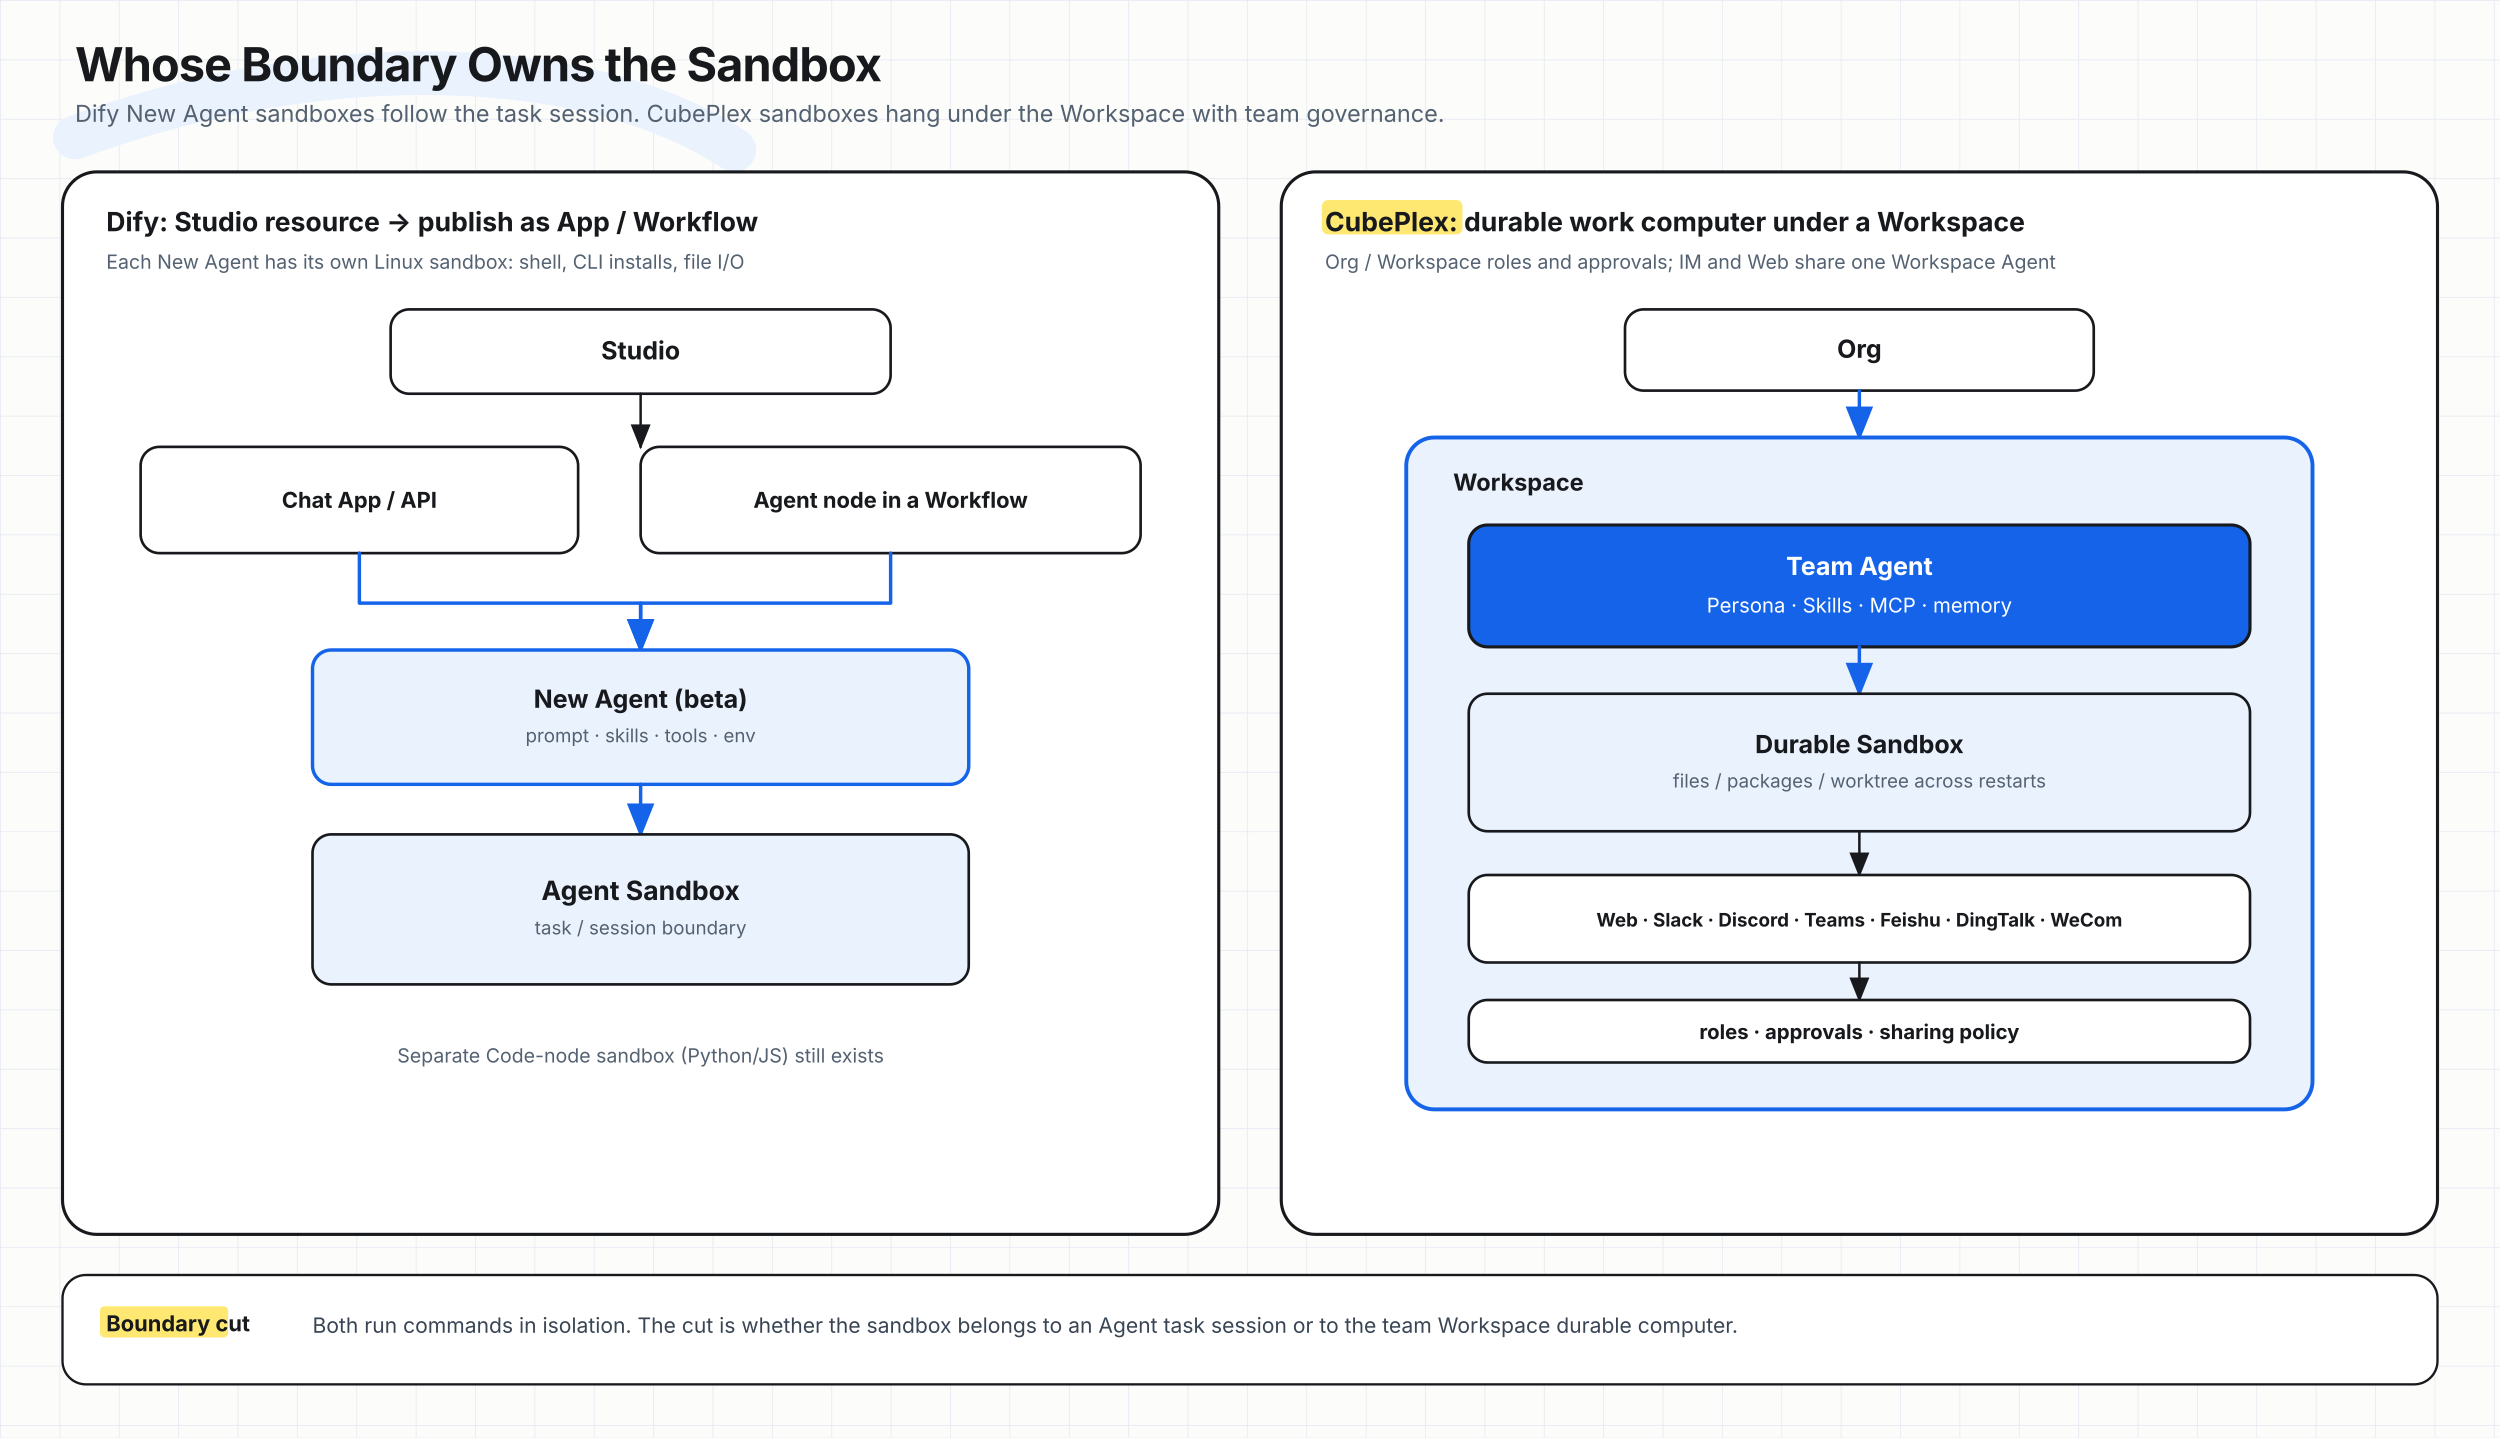
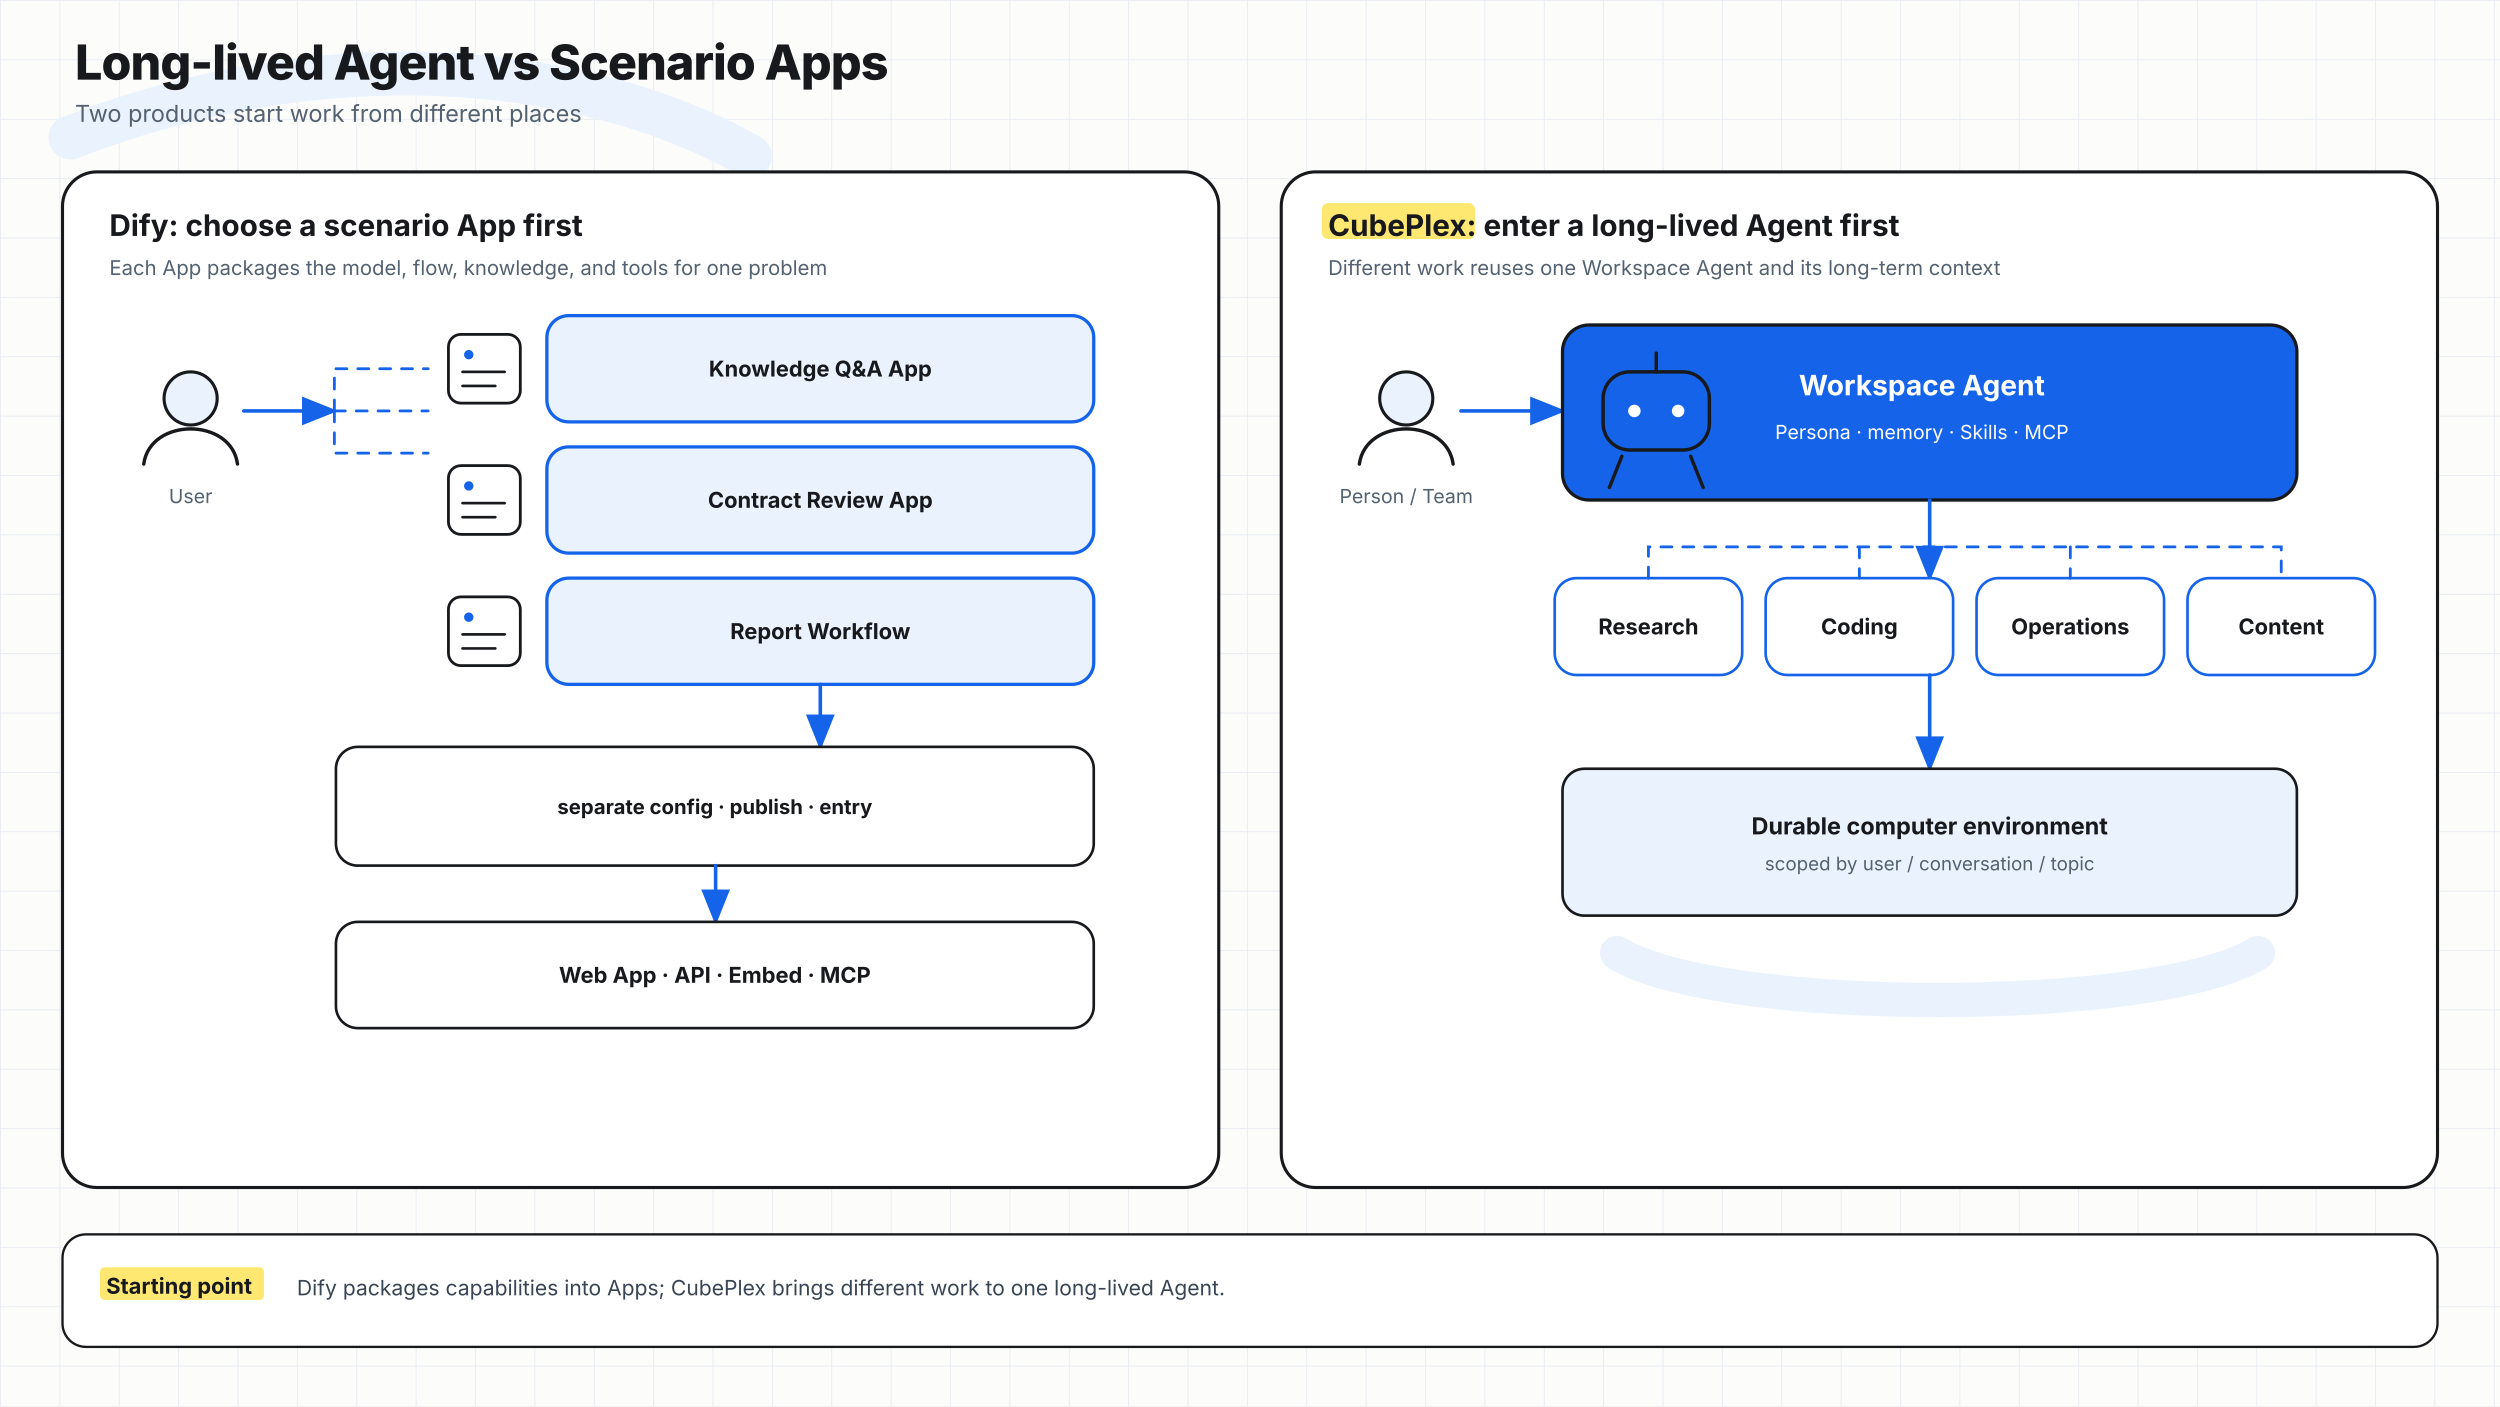
- <svg xmlns="http://www.w3.org/2000/svg" viewBox="0 0 1600 920" role="img" aria-labelledby="title desc">
+ <svg xmlns="http://www.w3.org/2000/svg" viewBox="0 0 1600 900" role="img" aria-labelledby="title desc">
  <defs>
    <pattern id="grid" width="38" height="38" patternUnits="userSpaceOnUse">
      <path d="M38 0H0V38" fill="none" stroke="#E6EBF2" stroke-width="1" />
    </pattern>
    <marker id="arrow-blue" markerWidth="10" markerHeight="8" refX="9" refY="4" orient="auto">
      <path d="M0 0L10 4 0 8Z" fill="#1463E9" />
    </marker>
-     <marker id="arrow-ink" markerWidth="10" markerHeight="8" refX="9" refY="4" orient="auto">
-       <path d="M0 0L10 4 0 8Z" fill="#17191C" />
-     </marker>
    <style>
      text { font-family: Inter, 'PingFang SC', 'Noto Sans SC', sans-serif; }
-       .title { fill:#17191C; font-size:30px; font-weight:750; letter-spacing:-.6px; }
+       .title { fill:#17191C; font-size:31px; font-weight:760; letter-spacing:-.6px; }
      .subtitle { fill:#536171; font-size:15px; }
      .panel { fill:#FFFFFF; stroke:#17191C; stroke-width:2; }
-       .panel-title { fill:#17191C; font-size:17px; font-weight:700; }
-       .panel-copy { fill:#536171; font-size:12.5px; }
-       .entry { fill:#FFFFFF; stroke:#17191C; stroke-width:1.7; }
-       .key { fill:#EAF2FE; stroke:#1463E9; stroke-width:2.2; }
-       .agent { fill:#1463E9; stroke:#17191C; stroke-width:2; }
-       .sandbox { fill:#EAF2FE; stroke:#17191C; stroke-width:1.7; }
-       .workspace { fill:#EAF2FE; stroke:#1463E9; stroke-width:2.5; }
-       .box-title { fill:#17191C; font-weight:700; }
-       .agent .box-title, .agent-title { fill:#FFFFFF; }
-       .box-sub { fill:#536171; font-size:12px; }
-       .agent-copy { fill:#FFFFFF; font-size:13px; }
-       .line-blue { fill:none; stroke:#1463E9; stroke-width:2.2; marker-end:url(#arrow-blue); stroke-linecap:round; stroke-linejoin:round; }
-       .line-ink { fill:none; stroke:#17191C; stroke-width:1.6; marker-end:url(#arrow-ink); stroke-linecap:round; stroke-linejoin:round; }
-       .note { fill:#536171; font-size:12.5px; }
+       .panel-title { fill:#17191C; font-size:19px; font-weight:730; }
+       .panel-sub { fill:#536171; font-size:13px; }
+       .card { fill:#FFFFFF; stroke:#17191C; stroke-width:1.7; }
+       .app-card { fill:#EAF2FE; stroke:#1463E9; stroke-width:2.1; }
+       .agent-card { fill:#1463E9; stroke:#17191C; stroke-width:2.1; }
+       .computer-card { fill:#EAF2FE; stroke:#17191C; stroke-width:1.7; }
+       .task-card { fill:#FFFFFF; stroke:#1463E9; stroke-width:1.7; }
+       .card-title { fill:#17191C; font-weight:700; }
+       .agent-card + text, .agent-title { fill:#FFFFFF; }
+       .card-sub { fill:#536171; font-size:12px; }
+       .agent-sub { fill:#FFFFFF; font-size:12.5px; }
+       .line { fill:none; stroke:#1463E9; stroke-width:2.3; marker-end:url(#arrow-blue); stroke-linecap:round; stroke-linejoin:round; }
+       .line-dashed { fill:none; stroke:#1463E9; stroke-width:1.8; stroke-dasharray:7 7; stroke-linecap:round; }
+       .label { fill:#536171; font-size:12.5px; }
      .chip { fill:#FFE24A; opacity:.78; }
      .foot { fill:#FFFFFF; stroke:#17191C; stroke-width:1.5; }
      .foot-title { fill:#17191C; font-size:14px; font-weight:750; }
      .foot-copy { fill:#394554; font-size:13.5px; }
+       .icon-fill { fill:#EAF2FE; stroke:#17191C; stroke-width:2; }
+       .icon-line { fill:none; stroke:#17191C; stroke-width:2.2; stroke-linecap:round; stroke-linejoin:round; }
+       .icon-line-small { fill:none; stroke:#17191C; stroke-width:1.7; stroke-linecap:round; }
+       .icon-box { fill:#FFFFFF; stroke:#17191C; stroke-width:1.8; }
+       .agent-head { fill:#1463E9; stroke:#17191C; stroke-width:2.2; }
    </style>
  </defs>
-   <rect width="1600" height="920" fill="#FCFCFA" />
-   <rect width="1600" height="920" fill="url(#grid)" />
-   <path d="M48 88C210 28 380 36 470 96" fill="none" stroke="#EAF2FE" stroke-width="28" stroke-linecap="round" />
-   <text x="48" y="52" class="title">Whose Boundary Owns the Sandbox</text>
-   <text x="48" y="78" class="subtitle">Dify New Agent sandboxes follow the task session. CubePlex sandboxes hang under the Workspace with team governance.</text>
-   <rect x="40" y="110" width="740" height="680" rx="22" class="panel" />
-   <text x="68" y="148" class="panel-title">Dify: Studio resource → publish as App / Workflow</text>
-   <text x="68" y="172" class="panel-copy">Each New Agent has its own Linux sandbox: shell, CLI installs, file I/O</text>
-   <rect x="250" y="198" width="320" height="54" rx="12" class="entry" />
-   <text x="410" y="230" text-anchor="middle" class="box-title" style="font-size:16px">Studio</text>
-   <path d="M410 252V286" class="line-ink" />
-   <rect x="90" y="286" width="280" height="68" rx="12" class="entry" />
-   <text x="230" y="325" text-anchor="middle" class="box-title" style="font-size:14px">Chat App / API</text>
-   <rect x="410" y="286" width="320" height="68" rx="12" class="entry" />
-   <text x="570" y="325" text-anchor="middle" class="box-title" style="font-size:14px">Agent node in a Workflow</text>
-   <path d="M230 354V386H410V416" class="line-blue" />
-   <path d="M570 354V386H410V416" class="line-blue" />
-   <rect x="200" y="416" width="420" height="86" rx="12" class="key" />
-   <text x="410" y="453" text-anchor="middle" class="box-title" style="font-size:16px">New Agent (beta)</text>
-   <text x="410" y="475" text-anchor="middle" class="box-sub">prompt · skills · tools · env</text>
-   <path d="M410 502V534" class="line-blue" />
-   <rect x="200" y="534" width="420" height="96" rx="12" class="sandbox" />
-   <text x="410" y="576" text-anchor="middle" class="box-title" style="font-size:17px">Agent Sandbox</text>
-   <text x="410" y="598" text-anchor="middle" class="box-sub">task / session boundary</text>
-   <text x="410" y="680" text-anchor="middle" class="note">Separate Code-node sandbox (Python/JS) still exists</text>
-   <rect x="820" y="110" width="740" height="680" rx="22" class="panel" />
-   <rect x="846" y="128" width="90" height="22" rx="4" class="chip" />
-   <text x="848" y="148" class="panel-title">CubePlex: durable work computer under a Workspace</text>
-   <text x="848" y="172" class="panel-copy">Org / Workspace roles and approvals; IM and Web share one Workspace Agent</text>
-   <rect x="1040" y="198" width="300" height="52" rx="12" class="entry" />
-   <text x="1190" y="229" text-anchor="middle" class="box-title" style="font-size:16px">Org</text>
-   <path d="M1190 250V280" class="line-blue" />
-   <rect x="900" y="280" width="580" height="430" rx="18" class="workspace" />
-   <text x="930" y="314" class="box-title" style="font-size:15px">Workspace</text>
-   <rect x="940" y="336" width="500" height="78" rx="12" class="agent" />
-   <text x="1190" y="368" text-anchor="middle" class="agent-title" style="font-size:16px;font-weight:700">Team Agent</text>
-   <text x="1190" y="392" text-anchor="middle" class="agent-copy">Persona · Skills · MCP · memory</text>
-   <path d="M1190 414V444" class="line-blue" />
-   <rect x="940" y="444" width="500" height="88" rx="12" class="sandbox" />
-   <text x="1190" y="482" text-anchor="middle" class="box-title" style="font-size:16px">Durable Sandbox</text>
-   <text x="1190" y="504" text-anchor="middle" class="box-sub">files / packages / worktree across restarts</text>
-   <path d="M1190 532V560" class="line-ink" />
-   <rect x="940" y="560" width="500" height="56" rx="12" class="entry" />
-   <text x="1190" y="593" text-anchor="middle" class="box-title" style="font-size:12px">Web · Slack · Discord · Teams · Feishu · DingTalk · WeCom</text>
-   <path d="M1190 616V640" class="line-ink" />
-   <rect x="940" y="640" width="500" height="40" rx="12" class="entry" />
-   <text x="1190" y="665" text-anchor="middle" class="box-title" style="font-size:13px">roles · approvals · sharing policy</text>
-   <rect x="40" y="816" width="1520" height="70" rx="15" class="foot" />
-   <rect x="64" y="836" width="82" height="20" rx="3" class="chip" />
-   <text x="68" y="852" class="foot-title">Boundary cut</text>
-   <text x="200" y="853" class="foot-copy">Both run commands in isolation. The cut is whether the sandbox belongs to an Agent task session or to the team Workspace durable computer.</text>
+   <rect width="1600" height="900" fill="#FCFCFA" />
+   <rect width="1600" height="900" fill="url(#grid)" />
+   <path d="M45 88C205 26 370 38 480 100" fill="none" stroke="#EAF2FE" stroke-width="28" stroke-linecap="round" />
+   <text x="48" y="51" class="title">Long-lived Agent vs Scenario Apps</text>
+   <text x="48" y="78" class="subtitle">Two products start work from different places</text>
+   <rect x="40" y="110" width="740" height="650" rx="22" class="panel" />
+   <text x="70" y="151" class="panel-title">Dify: choose a scenario App first</text>
+   <text x="70" y="176" class="panel-sub">Each App packages the model, flow, knowledge, and tools for one problem</text>
+   <circle cx="122" cy="255" r="17" class="icon-fill" />
+   <path d="M92 297C96 267 148 267 152 297" class="icon-line" />
+   <text x="122" y="322" text-anchor="middle" class="label">User</text>
+   <path d="M156 263H214" class="line" />
+   <path d="M214 263V236H274M214 263H274M214 263V290H274" class="line-dashed" />
+   <rect x="287" y="214" width="46" height="44" rx="8" class="icon-box" />
+   <circle cx="300" cy="227" r="3" fill="#1463E9" />
+   <path d="M296 238H323M296 247H317" class="icon-line-small" />
+   <rect x="350" y="202" width="350" height="68" rx="14" class="app-card" />
+   <text x="525" y="241" text-anchor="middle" class="card-title" style="font-size:14px">Knowledge Q&amp;A App</text>
+   <rect x="287" y="298" width="46" height="44" rx="8" class="icon-box" />
+   <circle cx="300" cy="311" r="3" fill="#1463E9" />
+   <path d="M296 322H323M296 331H317" class="icon-line-small" />
+   <rect x="350" y="286" width="350" height="68" rx="14" class="app-card" />
+   <text x="525" y="325" text-anchor="middle" class="card-title" style="font-size:14px">Contract Review App</text>
+   <rect x="287" y="382" width="46" height="44" rx="8" class="icon-box" />
+   <circle cx="300" cy="395" r="3" fill="#1463E9" />
+   <path d="M296 406H323M296 415H317" class="icon-line-small" />
+   <rect x="350" y="370" width="350" height="68" rx="14" class="app-card" />
+   <text x="525" y="409" text-anchor="middle" class="card-title" style="font-size:14px">Report Workflow</text>
+   <path d="M525 438V478" class="line" />
+   <rect x="215" y="478" width="485" height="76" rx="14" class="card" />
+   <text x="457.5" y="521" text-anchor="middle" class="card-title" style="font-size:13px">separate config · publish · entry</text>
+   <path d="M458 554V590" class="line" />
+   <rect x="215" y="590" width="485" height="68" rx="14" class="card" />
+   <text x="457.5" y="629" text-anchor="middle" class="card-title" style="font-size:14px">Web App · API · Embed · MCP</text>
+   <rect x="820" y="110" width="740" height="650" rx="22" class="panel" />
+   <rect x="846" y="130" width="98" height="23" rx="4" class="chip" />
+   <text x="850" y="151" class="panel-title">CubePlex: enter a long-lived Agent first</text>
+   <text x="850" y="176" class="panel-sub">Different work reuses one Workspace Agent and its long-term context</text>
+   <circle cx="900" cy="255" r="17" class="icon-fill" />
+   <path d="M870 297C874 267 926 267 930 297" class="icon-line" />
+   <text x="900" y="322" text-anchor="middle" class="label">Person / Team</text>
+   <path d="M935 263H1000" class="line" />
+   <rect x="1000" y="208" width="470" height="112" rx="17" class="agent-card" />
+   <rect x="1026" y="238" width="68" height="50" rx="17" class="agent-head" />
+   <path d="M1060 238V226M1038 292L1030 312M1082 292L1090 312" class="icon-line" />
+   <circle cx="1046" cy="263" r="4" fill="#FFFFFF" />
+   <circle cx="1074" cy="263" r="4" fill="#FFFFFF" />
+   <text x="1230" y="253" text-anchor="middle" class="agent-title" style="font-size:18px;font-weight:730">Workspace Agent</text>
+   <text x="1230" y="281" text-anchor="middle" class="agent-sub">Persona · memory · Skills · MCP</text>
+   <path d="M1235 320V370" class="line" />
+   <rect x="995" y="370" width="120" height="62" rx="14" class="task-card" />
+   <text x="1055" y="406" text-anchor="middle" class="card-title" style="font-size:14px">Research</text>
+   <rect x="1130" y="370" width="120" height="62" rx="14" class="task-card" />
+   <text x="1190" y="406" text-anchor="middle" class="card-title" style="font-size:14px">Coding</text>
+   <rect x="1265" y="370" width="120" height="62" rx="14" class="task-card" />
+   <text x="1325" y="406" text-anchor="middle" class="card-title" style="font-size:14px">Operations</text>
+   <rect x="1400" y="370" width="120" height="62" rx="14" class="task-card" />
+   <text x="1460" y="406" text-anchor="middle" class="card-title" style="font-size:14px">Content</text>
+   <path d="M1055 370V350H1460V370M1190 350V370M1325 350V370" class="line-dashed" />
+   <path d="M1235 432V492" class="line" />
+   <rect x="1000" y="492" width="470" height="94" rx="14" class="computer-card" />
+   <text x="1235" y="534" text-anchor="middle" class="card-title" style="font-size:15px">Durable computer environment</text>
+   <text x="1235" y="557" text-anchor="middle" class="card-sub">scoped by user / conversation / topic</text>
+   <path d="M1035 610C1100 650 1380 650 1445 610" fill="none" stroke="#EAF2FE" stroke-width="22" stroke-linecap="round" />
+   <rect x="40" y="790" width="1520" height="72" rx="15" class="foot" />
+   <rect x="64" y="811" width="105" height="21" rx="3" class="chip" />
+   <text x="68" y="828" class="foot-title">Starting point</text>
+   <text x="190" y="829" class="foot-copy">Dify packages capabilities into Apps; CubePlex brings different work to one long-lived Agent.</text>
</svg>
